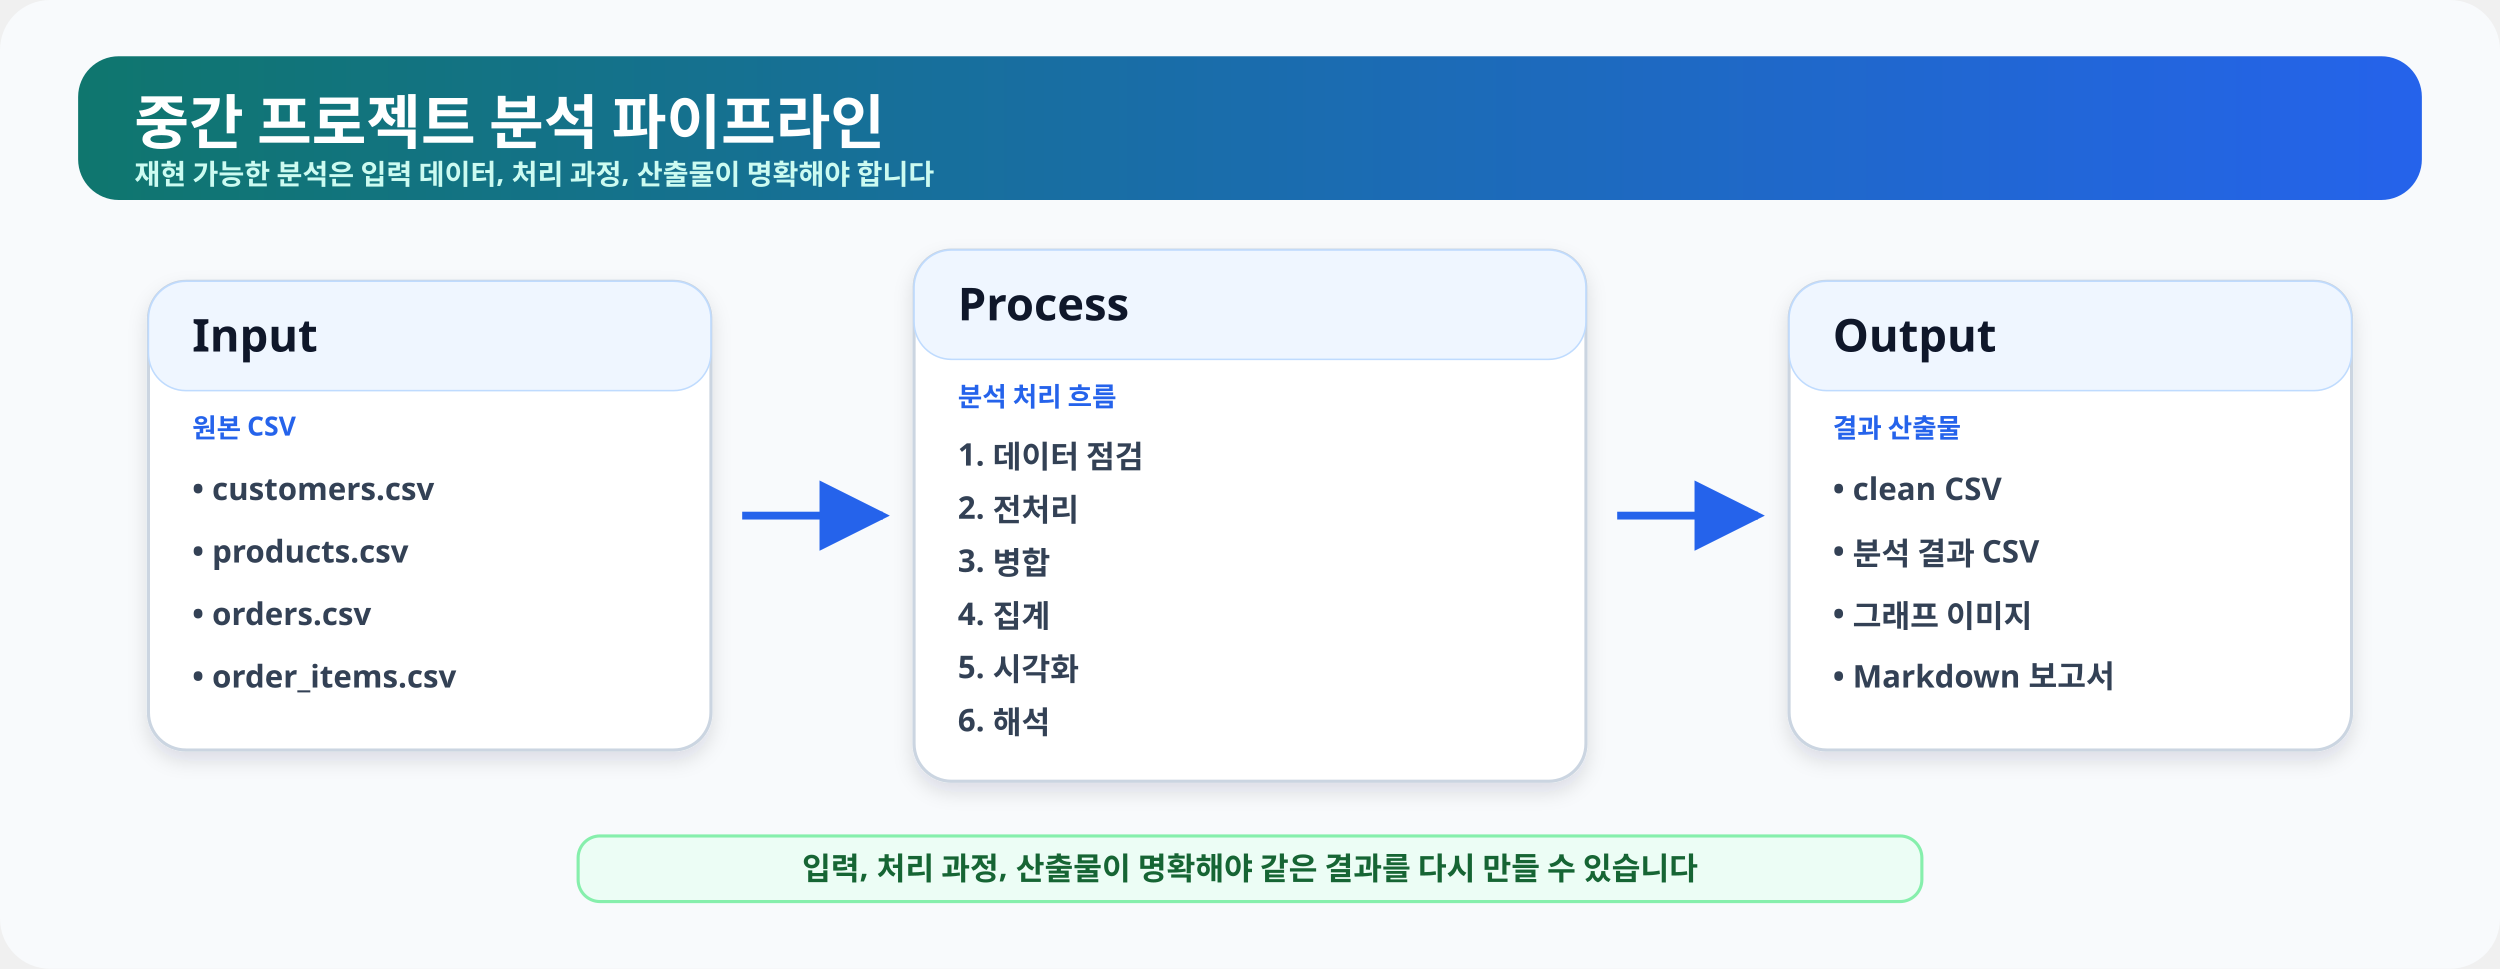
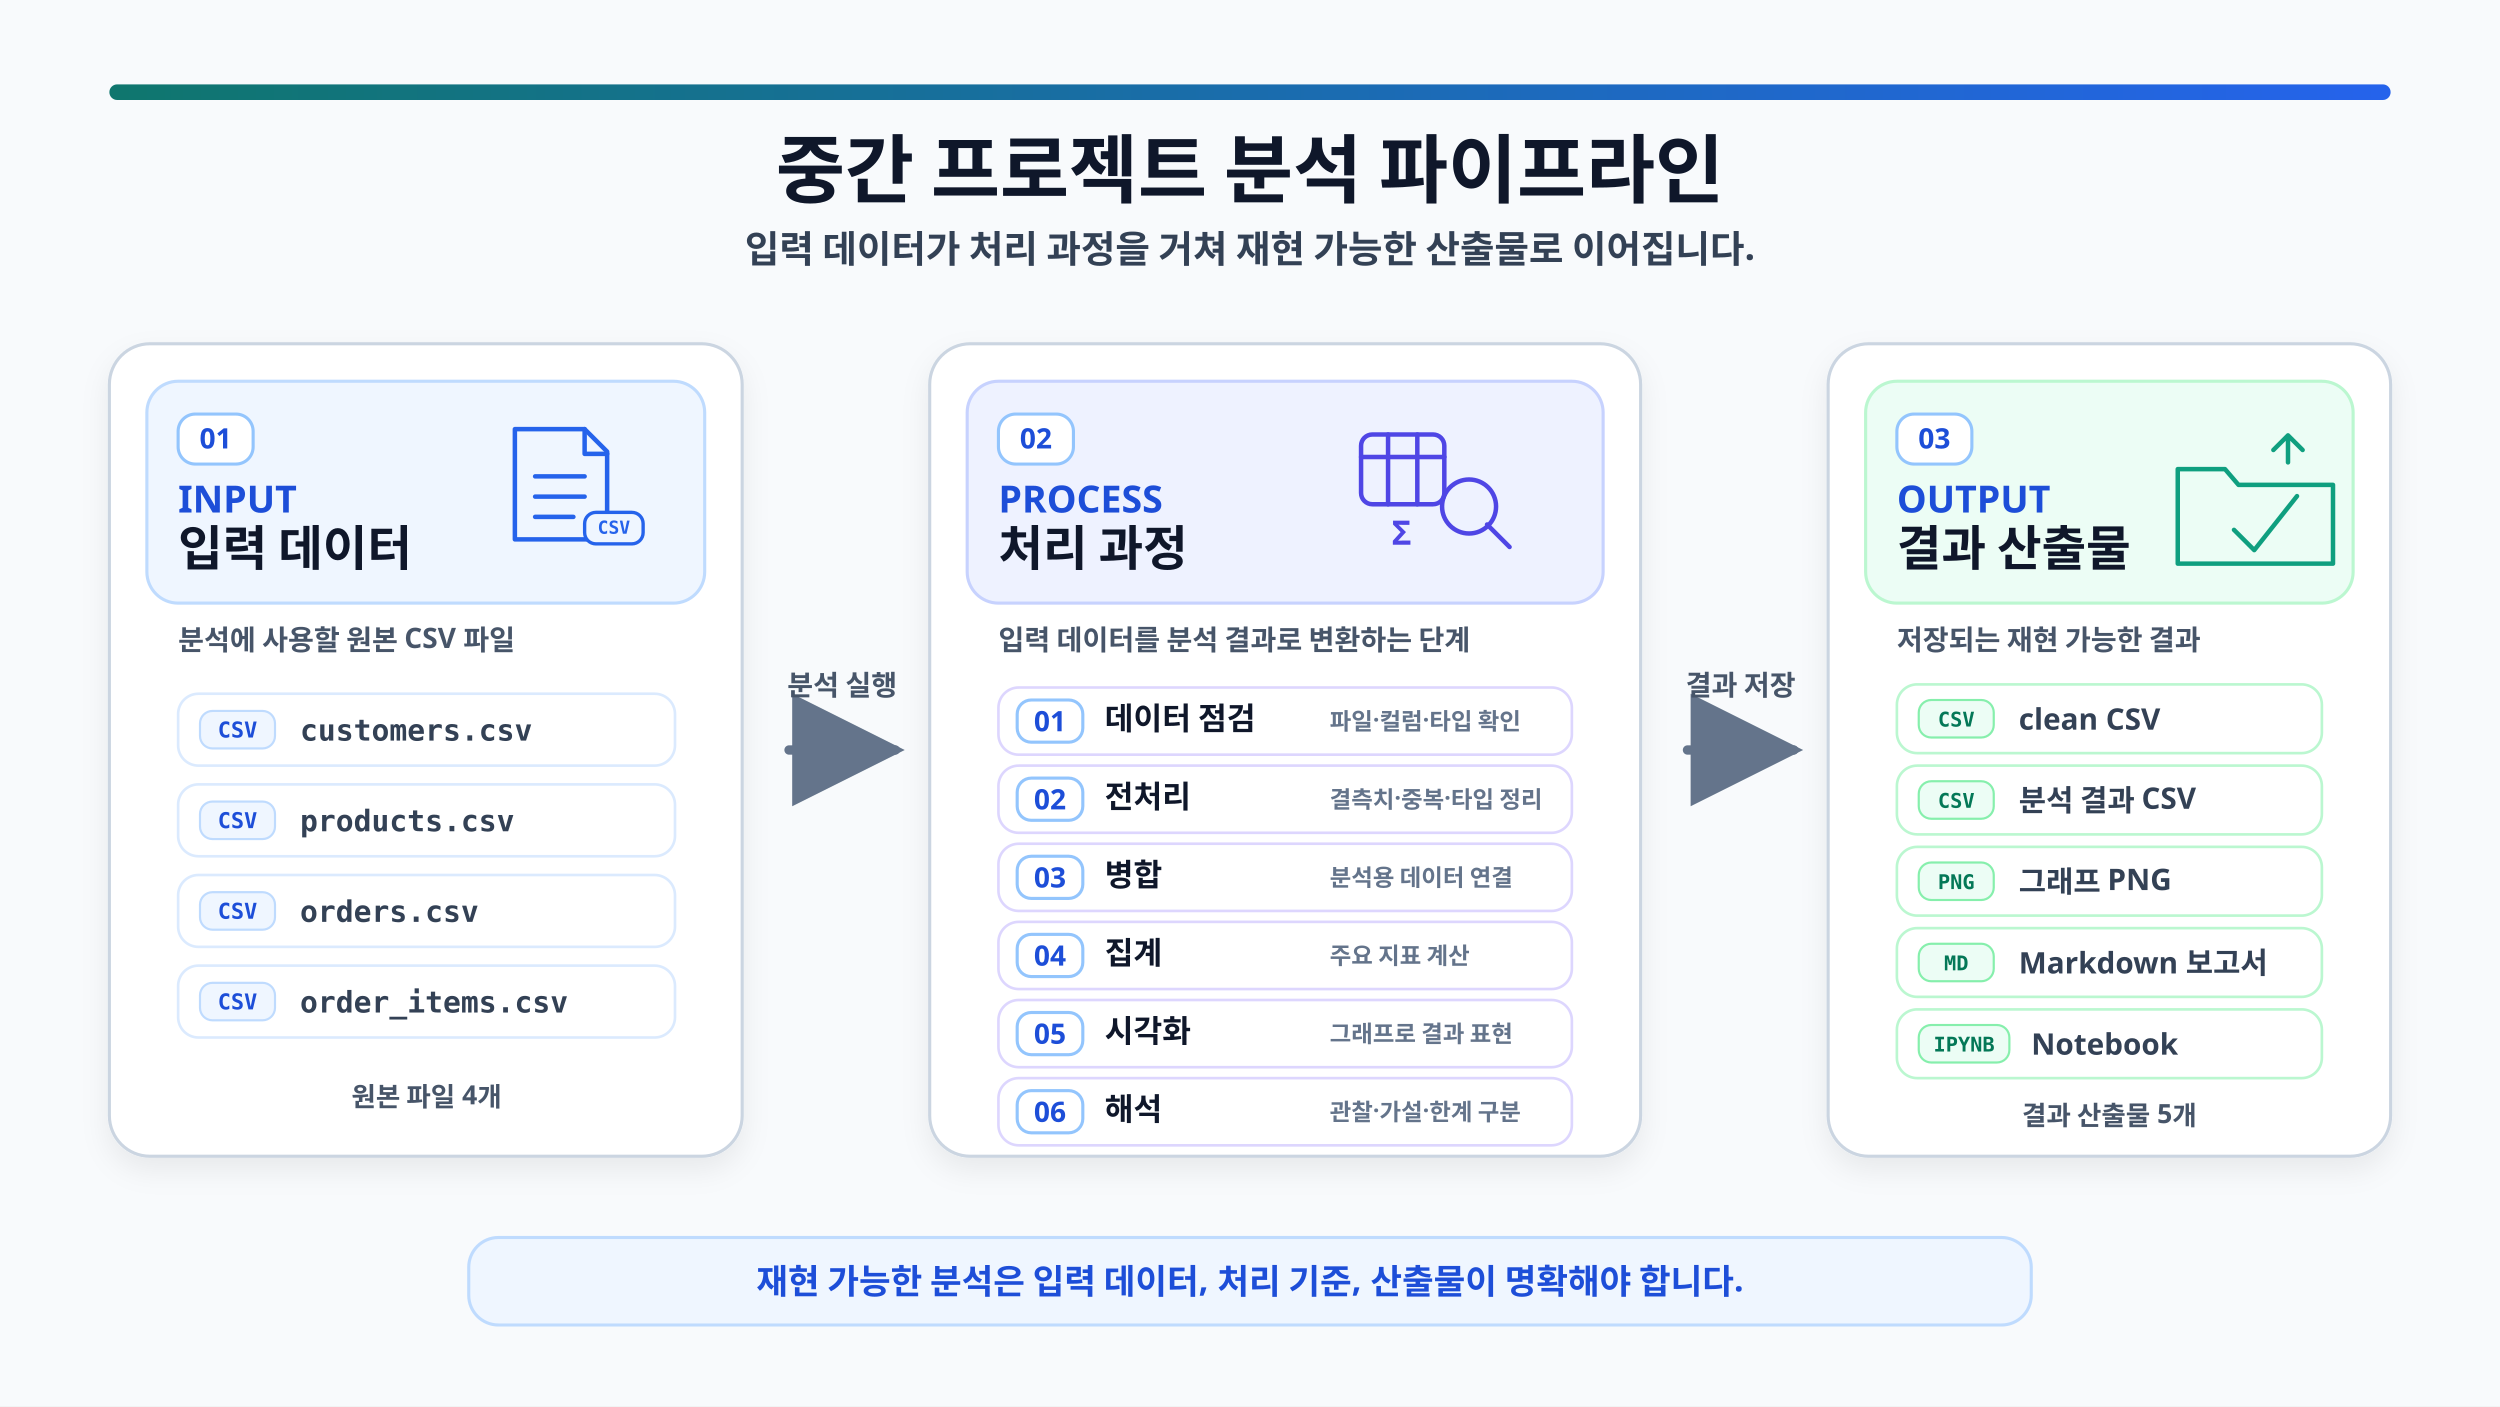
- <svg xmlns="http://www.w3.org/2000/svg" width="1600" height="620" viewBox="0 0 1600 620" role="img" aria-labelledby="title desc">
+ <svg xmlns="http://www.w3.org/2000/svg" width="1600" height="900" viewBox="0 0 1600 900" role="img" aria-labelledby="title desc">
  <defs>
-     <linearGradient id="head" x1="0" x2="1">
+     <linearGradient id="topLine" x1="0" x2="1">
      <stop offset="0%" stop-color="#0f766e" />
      <stop offset="100%" stop-color="#2563eb" />
    </linearGradient>
-     <filter id="shadow" x="-20%" y="-20%" width="140%" height="140%">
-       <feDropShadow dx="0" dy="6" stdDeviation="6" flood-color="#0f172a" flood-opacity="0.12" />
+     <filter id="softShadow" x="-14%" y="-14%" width="128%" height="128%">
+       <feDropShadow dx="0" dy="8" stdDeviation="9" flood-color="#0f172a" flood-opacity="0.07" />
    </filter>
-     <marker id="arrow" viewBox="0 0 10 10" refX="9" refY="5" markerWidth="9" markerHeight="9" orient="auto">
-       <path d="M0 0L10 5L0 10Z" fill="#2563eb" />
+     <marker id="arrow" viewBox="0 0 12 12" refX="11" refY="6" markerWidth="12" markerHeight="12" orient="auto">
+       <path d="M0 0L12 6L0 12Z" fill="#64748b" />
    </marker>
    <style>
-       .bg{fill:#f8fafc}.h{fill:url(#head)} text{font-family:'Pretendard','Noto Sans KR','Apple SD Gothic Neo','Malgun Gothic',sans-serif}.title{font-size:38px;font-weight:800;fill:#fff}.sub{font-size:18px;font-weight:600;fill:#ccfbf1}
-       .panel{fill:#fff;stroke:#cbd5e1;stroke-width:2;filter:url(#shadow)}.panelHead{fill:#eff6ff;stroke:#bfdbfe}.pt{font-size:29px;font-weight:800;fill:#0f172a}.item{font-size:20px;font-weight:650;fill:#334155}.tag{font-size:17px;font-weight:800;fill:#2563eb}.arr{fill:none;stroke:#2563eb;stroke-width:5;marker-end:url(#arrow)}.note{fill:#ecfdf5;stroke:#86efac;stroke-width:2}.noteText{font-size:20px;font-weight:800;fill:#166534}
+       .bg{fill:#f8fafc}
+       .top{fill:url(#topLine)}
+       text{font-family:'Pretendard','Noto Sans KR','Malgun Gothic','Apple SD Gothic Neo',sans-serif}
+       .mono{font-family:'D2Coding','JetBrains Mono','Consolas',monospace}
+       .title{font-size:48px;font-weight:850;fill:#0f172a}
+       .subtitle{font-size:24px;font-weight:600;fill:#334155}
+       .panel{fill:#fff;stroke:#cbd5e1;stroke-width:2;filter:url(#softShadow)}
+       .headInput{fill:#eff6ff;stroke:#bfdbfe;stroke-width:2}
+       .headProcess{fill:#eef2ff;stroke:#c7d2fe;stroke-width:2}
+       .headOutput{fill:#ecfdf5;stroke:#bbf7d0;stroke-width:2}
+       .num{fill:#fff;stroke:#93c5fd;stroke-width:2}
+       .numText{font-size:18px;font-weight:900;fill:#1d4ed8}
+       .en{font-size:24px;font-weight:900;fill:#1d4ed8}
+       .ko{font-size:31px;font-weight:850;fill:#0f172a}
+       .panelDesc{font-size:18px;font-weight:700;fill:#475569}
+       .row{fill:#fff;stroke:#dbeafe;stroke-width:1.7}
+       .rowProcess{fill:#fff;stroke:#ddd6fe;stroke-width:1.7}
+       .rowOutput{fill:#fff;stroke:#bbf7d0;stroke-width:1.7}
+       .badge{font-size:14px;font-weight:900;fill:#1d4ed8}
+       .badgeBox{fill:#eff6ff;stroke:#bfdbfe;stroke-width:1.4}
+       .outBadge{font-size:13px;font-weight:900;fill:#047857}
+       .outBadgeBox{fill:#ecfdf5;stroke:#86efac;stroke-width:1.4}
+       .fileText{font-size:19px;font-weight:750;fill:#334155}
+       .stepTitle{font-size:20px;font-weight:850;fill:#0f172a}
+       .stepDesc{font-size:15px;font-weight:700;fill:#64748b}
+       .summary{font-size:17px;font-weight:850;fill:#475569}
+       .arrow{fill:none;stroke:#64748b;stroke-width:6;stroke-linecap:round;marker-end:url(#arrow)}
+       .arrowLabel{font-size:18px;font-weight:850;fill:#475569}
+       .iconBlue{stroke:#2563eb;fill:none;stroke-width:4;stroke-linecap:round;stroke-linejoin:round}
+       .iconPurple{stroke:#4f46e5;fill:none;stroke-width:4;stroke-linecap:round;stroke-linejoin:round}
+       .iconGreen{stroke:#0f9f7f;fill:none;stroke-width:4;stroke-linecap:round;stroke-linejoin:round}
+       .fillBlue{fill:#2563eb}.fillPurple{fill:#4f46e5}.fillGreen{fill:#0f9f7f}
+       .footerBox{fill:#eff6ff;stroke:#bfdbfe;stroke-width:2}
+       .footer{font-size:22px;font-weight:750;fill:#1d4ed8}
    </style>
  </defs>
-   <rect class="bg" width="1600" height="620" rx="32" />
-   <rect class="h" x="50" y="36" width="1500" height="92" rx="26" />
-   <text class="title" x="86" y="92">중간 프로젝트 분석 파이프라인</text>
-   <text class="sub" x="86" y="118">재현 가능한 분석은 입력 데이터, 처리 과정, 산출물이 명확해야 합니다</text>
-   <g transform="translate(95 180)">
-     <rect class="panel" width="360" height="300" rx="24" />
-     <rect class="panelHead" width="360" height="70" rx="24" />
-     <text class="pt" x="28" y="45">Input</text>
-     <text class="tag" x="28" y="100">원본 CSV</text>
-     <text class="item" x="28" y="140">• customers.csv</text>
-     <text class="item" x="28" y="180">• products.csv</text>
-     <text class="item" x="28" y="220">• orders.csv</text>
-     <text class="item" x="28" y="260">• order_items.csv</text>
+   <rect class="bg" width="1600" height="900" />
+   <rect class="top" x="70" y="54" width="1460" height="10" rx="5" />
+   <text class="title" x="800" y="126" text-anchor="middle">중간 프로젝트 분석 파이프라인</text>
+   <text class="subtitle" x="800" y="168" text-anchor="middle">입력 데이터가 처리 과정을 거쳐 재현 가능한 산출물로 이어집니다.</text>
+   <g transform="translate(70 220)">
+     <rect class="panel" width="405" height="520" rx="26" />
+     <rect class="headInput" x="24" y="24" width="357" height="142" rx="20" />
+     <rect class="num" x="44" y="45" width="48" height="32" rx="11" />
+     <text class="numText" x="68" y="67" text-anchor="middle">01</text>
+     <g transform="translate(248 46) scale(0.72)">
+       <path class="iconBlue" d="M16 12h62l20 20v78H16z" />
+       <path class="iconBlue" d="M78 12v22h20" />
+       <path class="iconBlue" d="M34 54h44M34 72h44M34 90h34" />
+       <rect x="78" y="86" width="52" height="28" rx="10" fill="#eff6ff" stroke="#2563eb" stroke-width="3" />
+       <text class="mono" x="104" y="105" text-anchor="middle" font-size="16" font-weight="900" fill="#2563eb">CSV</text>
+     </g>
+     <text class="en" x="44" y="108">INPUT</text>
+     <text class="ko" x="44" y="142">입력 데이터</text>
+     <text class="panelDesc" x="44" y="196">분석에 사용할 원본 CSV 파일</text>
+     <g transform="translate(44 224)">
+       <rect class="row" width="318" height="46" rx="13" />
+       <rect class="badgeBox" x="14" y="11" width="48" height="24" rx="8" />
+       <text class="badge mono" x="38" y="28" text-anchor="middle">CSV</text>
+       <text class="fileText mono" x="78" y="30">customers.csv</text>
+     </g>
+     <g transform="translate(44 282)">
+       <rect class="row" width="318" height="46" rx="13" />
+       <rect class="badgeBox" x="14" y="11" width="48" height="24" rx="8" />
+       <text class="badge mono" x="38" y="28" text-anchor="middle">CSV</text>
+       <text class="fileText mono" x="78" y="30">products.csv</text>
+     </g>
+     <g transform="translate(44 340)">
+       <rect class="row" width="318" height="46" rx="13" />
+       <rect class="badgeBox" x="14" y="11" width="48" height="24" rx="8" />
+       <text class="badge mono" x="38" y="28" text-anchor="middle">CSV</text>
+       <text class="fileText mono" x="78" y="30">orders.csv</text>
+     </g>
+     <g transform="translate(44 398)">
+       <rect class="row" width="318" height="46" rx="13" />
+       <rect class="badgeBox" x="14" y="11" width="48" height="24" rx="8" />
+       <text class="badge mono" x="38" y="28" text-anchor="middle">CSV</text>
+       <text class="fileText mono" x="78" y="30">order_items.csv</text>
+     </g>
+     <text class="summary" x="203" y="488" text-anchor="middle">원본 파일 4개</text>
  </g>
-   <path class="arr" d="M475 330H565" />
-   <g transform="translate(585 160)">
-     <rect class="panel" width="430" height="340" rx="24" />
-     <rect class="panelHead" width="430" height="70" rx="24" />
-     <text class="pt" x="28" y="45">Process</text>
-     <text class="tag" x="28" y="100">분석 처리 흐름</text>
-     <text class="item" x="28" y="138">1. 데이터 점검</text>
-     <text class="item" x="28" y="172">2. 전처리</text>
-     <text class="item" x="28" y="206">3. 병합</text>
-     <text class="item" x="28" y="240">4. 집계</text>
-     <text class="item" x="28" y="274">5. 시각화</text>
-     <text class="item" x="28" y="308">6. 해석</text>
+   <path class="arrow" d="M505 480H573" />
+   <text class="arrowLabel" x="539" y="445" text-anchor="middle">분석 실행</text>
+   <g transform="translate(595 220)">
+     <rect class="panel" width="455" height="520" rx="26" />
+     <rect class="headProcess" x="24" y="24" width="407" height="142" rx="20" />
+     <rect class="num" x="44" y="45" width="48" height="32" rx="11" />
+     <text class="numText" x="68" y="67" text-anchor="middle">02</text>
+     <g transform="translate(266 48) scale(0.72)">
+       <rect x="14" y="14" width="74" height="62" rx="10" class="iconPurple" />
+       <path class="iconPurple" d="M14 34h74M38 14v62M64 14v62" />
+       <circle cx="110" cy="78" r="24" class="iconPurple" />
+       <path class="iconPurple" d="M126 94l20 20" />
+       <text x="50" y="112" text-anchor="middle" font-size="30" font-weight="900" fill="#4f46e5">Σ</text>
+     </g>
+     <text class="en" x="44" y="108" fill="#4f46e5">PROCESS</text>
+     <text class="ko" x="44" y="142">처리 과정</text>
+     <text class="panelDesc" x="44" y="196">입력 데이터를 분석 결과로 변환하는 단계</text>
+     <g transform="translate(44 220)">
+       <rect class="rowProcess" width="367" height="43" rx="13" />
+       <rect class="num" x="12" y="8" width="42" height="27" rx="9" />
+       <text class="numText" x="33" y="28" text-anchor="middle">01</text>
+       <text class="stepTitle" x="68" y="27">데이터 점검</text>
+       <text class="stepDesc" x="212" y="27">파일·컬럼·타입 확인</text>
+     </g>
+     <g transform="translate(44 270)">
+       <rect class="rowProcess" width="367" height="43" rx="13" />
+       <rect class="num" x="12" y="8" width="42" height="27" rx="9" />
+       <text class="numText" x="33" y="28" text-anchor="middle">02</text>
+       <text class="stepTitle" x="68" y="27">전처리</text>
+       <text class="stepDesc" x="212" y="27">결측치·중복·타입 정리</text>
+     </g>
+     <g transform="translate(44 320)">
+       <rect class="rowProcess" width="367" height="43" rx="13" />
+       <rect class="num" x="12" y="8" width="42" height="27" rx="9" />
+       <text class="numText" x="33" y="28" text-anchor="middle">03</text>
+       <text class="stepTitle" x="68" y="27">병합</text>
+       <text class="stepDesc" x="212" y="27">분석용 데이터 연결</text>
+     </g>
+     <g transform="translate(44 370)">
+       <rect class="rowProcess" width="367" height="43" rx="13" />
+       <rect class="num" x="12" y="8" width="42" height="27" rx="9" />
+       <text class="numText" x="33" y="28" text-anchor="middle">04</text>
+       <text class="stepTitle" x="68" y="27">집계</text>
+       <text class="stepDesc" x="212" y="27">주요 지표 계산</text>
+     </g>
+     <g transform="translate(44 420)">
+       <rect class="rowProcess" width="367" height="43" rx="13" />
+       <rect class="num" x="12" y="8" width="42" height="27" rx="9" />
+       <text class="numText" x="33" y="28" text-anchor="middle">05</text>
+       <text class="stepTitle" x="68" y="27">시각화</text>
+       <text class="stepDesc" x="212" y="27">그래프로 결과 표현</text>
+     </g>
+     <g transform="translate(44 470)">
+       <rect class="rowProcess" width="367" height="43" rx="13" />
+       <rect class="num" x="12" y="8" width="42" height="27" rx="9" />
+       <text class="numText" x="33" y="28" text-anchor="middle">06</text>
+       <text class="stepTitle" x="68" y="27">해석</text>
+       <text class="stepDesc" x="212" y="27">관찰·가설·한계 구분</text>
+     </g>
  </g>
-   <path class="arr" d="M1035 330H1125" />
-   <g transform="translate(1145 180)">
-     <rect class="panel" width="360" height="300" rx="24" />
-     <rect class="panelHead" width="360" height="70" rx="24" />
-     <text class="pt" x="28" y="45">Output</text>
-     <text class="tag" x="28" y="100">결과 산출물</text>
-     <text class="item" x="28" y="140">• clean CSV</text>
-     <text class="item" x="28" y="180">• 분석 결과 CSV</text>
-     <text class="item" x="28" y="220">• 그래프 이미지</text>
-     <text class="item" x="28" y="260">• Markdown 보고서</text>
+   <path class="arrow" d="M1080 480H1148" />
+   <text class="arrowLabel" x="1114" y="445" text-anchor="middle">결과 저장</text>
+   <g transform="translate(1170 220)">
+     <rect class="panel" width="360" height="520" rx="26" />
+     <rect class="headOutput" x="24" y="24" width="312" height="142" rx="20" />
+     <rect class="num" x="44" y="45" width="48" height="32" rx="11" />
+     <text class="numText" x="68" y="67" text-anchor="middle">03</text>
+     <g transform="translate(218 50) scale(0.72)">
+       <path class="iconGreen" d="M8 42h42l12 14h84v70H8z" />
+       <path class="iconGreen" d="M58 96l18 18 38-48" />
+       <path class="iconGreen" d="M106 36V12m-13 13 13-13 13 13" />
+     </g>
+     <text class="en" x="44" y="108" fill="#047857">OUTPUT</text>
+     <text class="ko" x="44" y="142">결과 산출물</text>
+     <text class="panelDesc" x="44" y="196">저장되는 재현 가능한 결과</text>
+     <g transform="translate(44 218)">
+       <rect class="rowOutput" width="272" height="44" rx="13" />
+       <rect class="outBadgeBox" x="14" y="10" width="48" height="24" rx="8" />
+       <text class="outBadge mono" x="38" y="27" text-anchor="middle">CSV</text>
+       <text class="fileText" x="78" y="29">clean CSV</text>
+     </g>
+     <g transform="translate(44 270)">
+       <rect class="rowOutput" width="272" height="44" rx="13" />
+       <rect class="outBadgeBox" x="14" y="10" width="48" height="24" rx="8" />
+       <text class="outBadge mono" x="38" y="27" text-anchor="middle">CSV</text>
+       <text class="fileText" x="78" y="29">분석 결과 CSV</text>
+     </g>
+     <g transform="translate(44 322)">
+       <rect class="rowOutput" width="272" height="44" rx="13" />
+       <rect class="outBadgeBox" x="14" y="10" width="48" height="24" rx="8" />
+       <text class="outBadge mono" x="38" y="27" text-anchor="middle">PNG</text>
+       <text class="fileText" x="78" y="29">그래프 PNG</text>
+     </g>
+     <g transform="translate(44 374)">
+       <rect class="rowOutput" width="272" height="44" rx="13" />
+       <rect class="outBadgeBox" x="14" y="10" width="48" height="24" rx="8" />
+       <text class="outBadge mono" x="38" y="27" text-anchor="middle">MD</text>
+       <text class="fileText" x="78" y="29">Markdown 보고서</text>
+     </g>
+     <g transform="translate(44 426)">
+       <rect class="rowOutput" width="272" height="44" rx="13" />
+       <rect class="outBadgeBox" x="14" y="10" width="58" height="24" rx="8" />
+       <text class="outBadge mono" x="43" y="27" text-anchor="middle">IPYNB</text>
+       <text class="fileText" x="86" y="29">Notebook</text>
+     </g>
+     <text class="summary" x="180" y="500" text-anchor="middle">결과 산출물 5개</text>
  </g>
-   <rect class="note" x="370" y="535" width="860" height="42" rx="14" />
-   <text class="noteText" x="800" y="563" text-anchor="middle">입력, 처리 과정, 산출물이 명확해야 같은 결과를 다시 만들 수 있습니다</text>
+   <rect class="footerBox" x="300" y="792" width="1000" height="56" rx="19" />
+   <text class="footer" x="800" y="828" text-anchor="middle">재현 가능한 분석은 입력 데이터, 처리 기준, 산출물이 명확해야 합니다.</text>
</svg>
